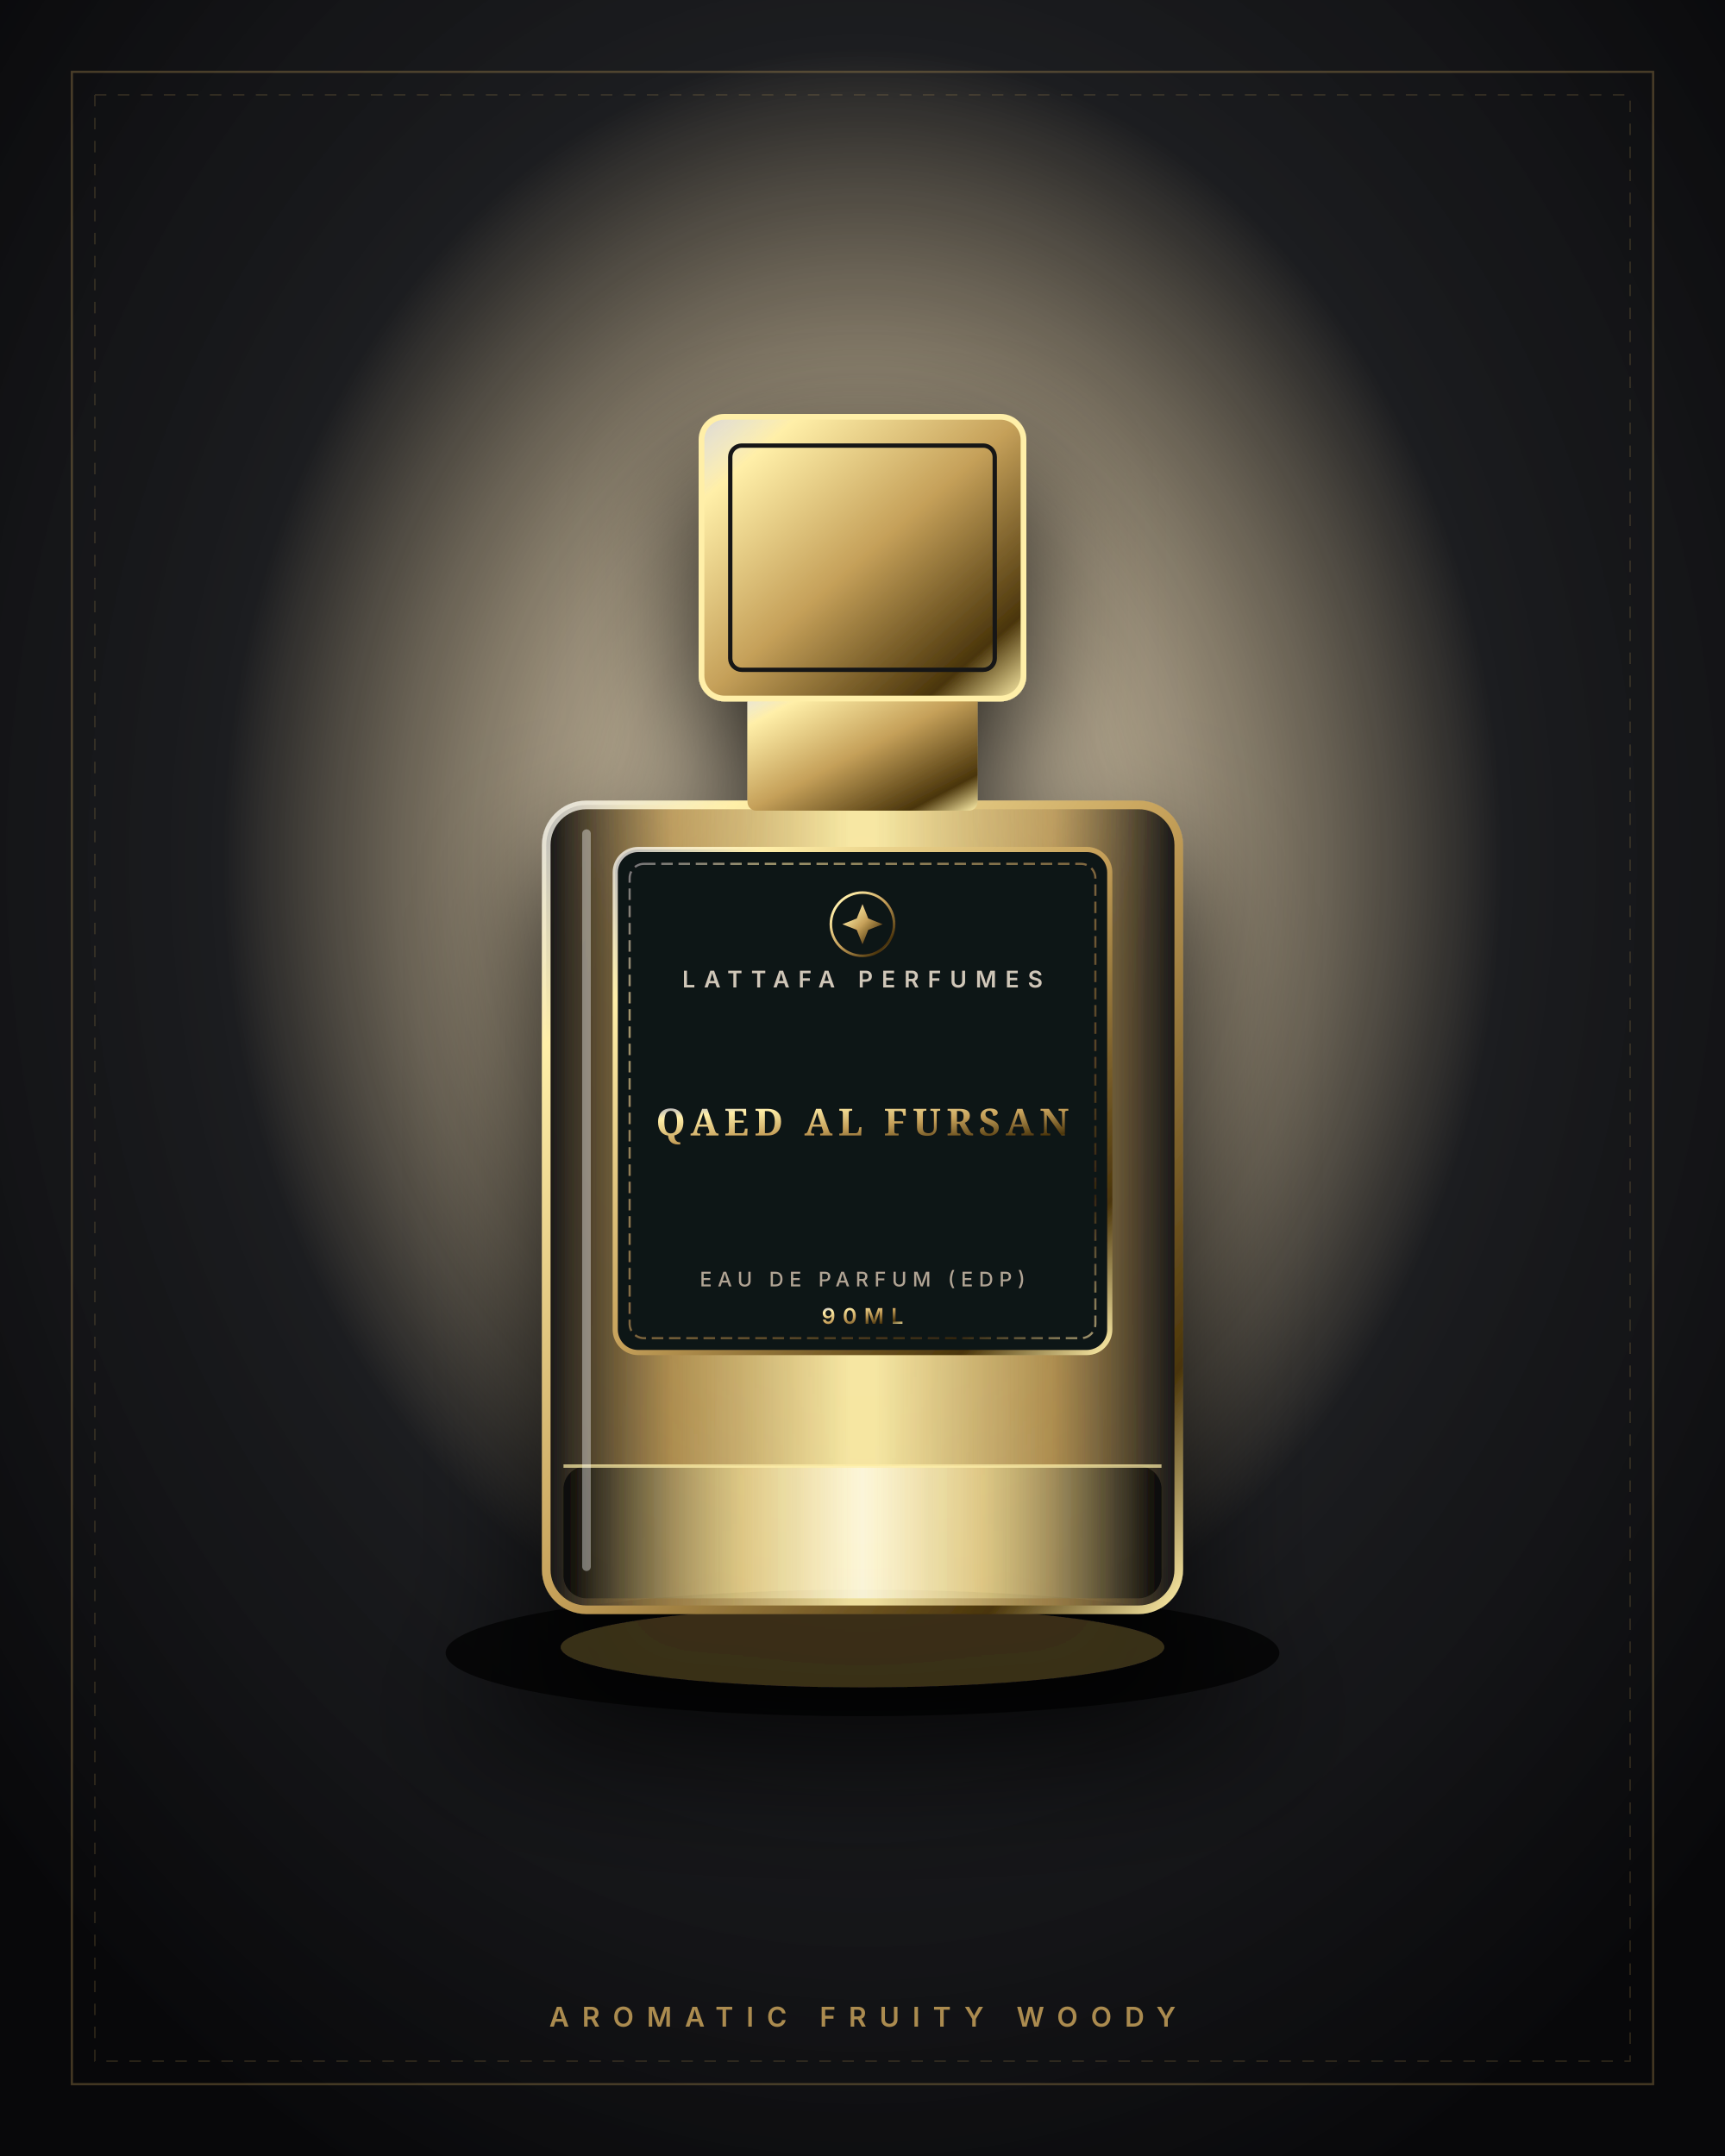
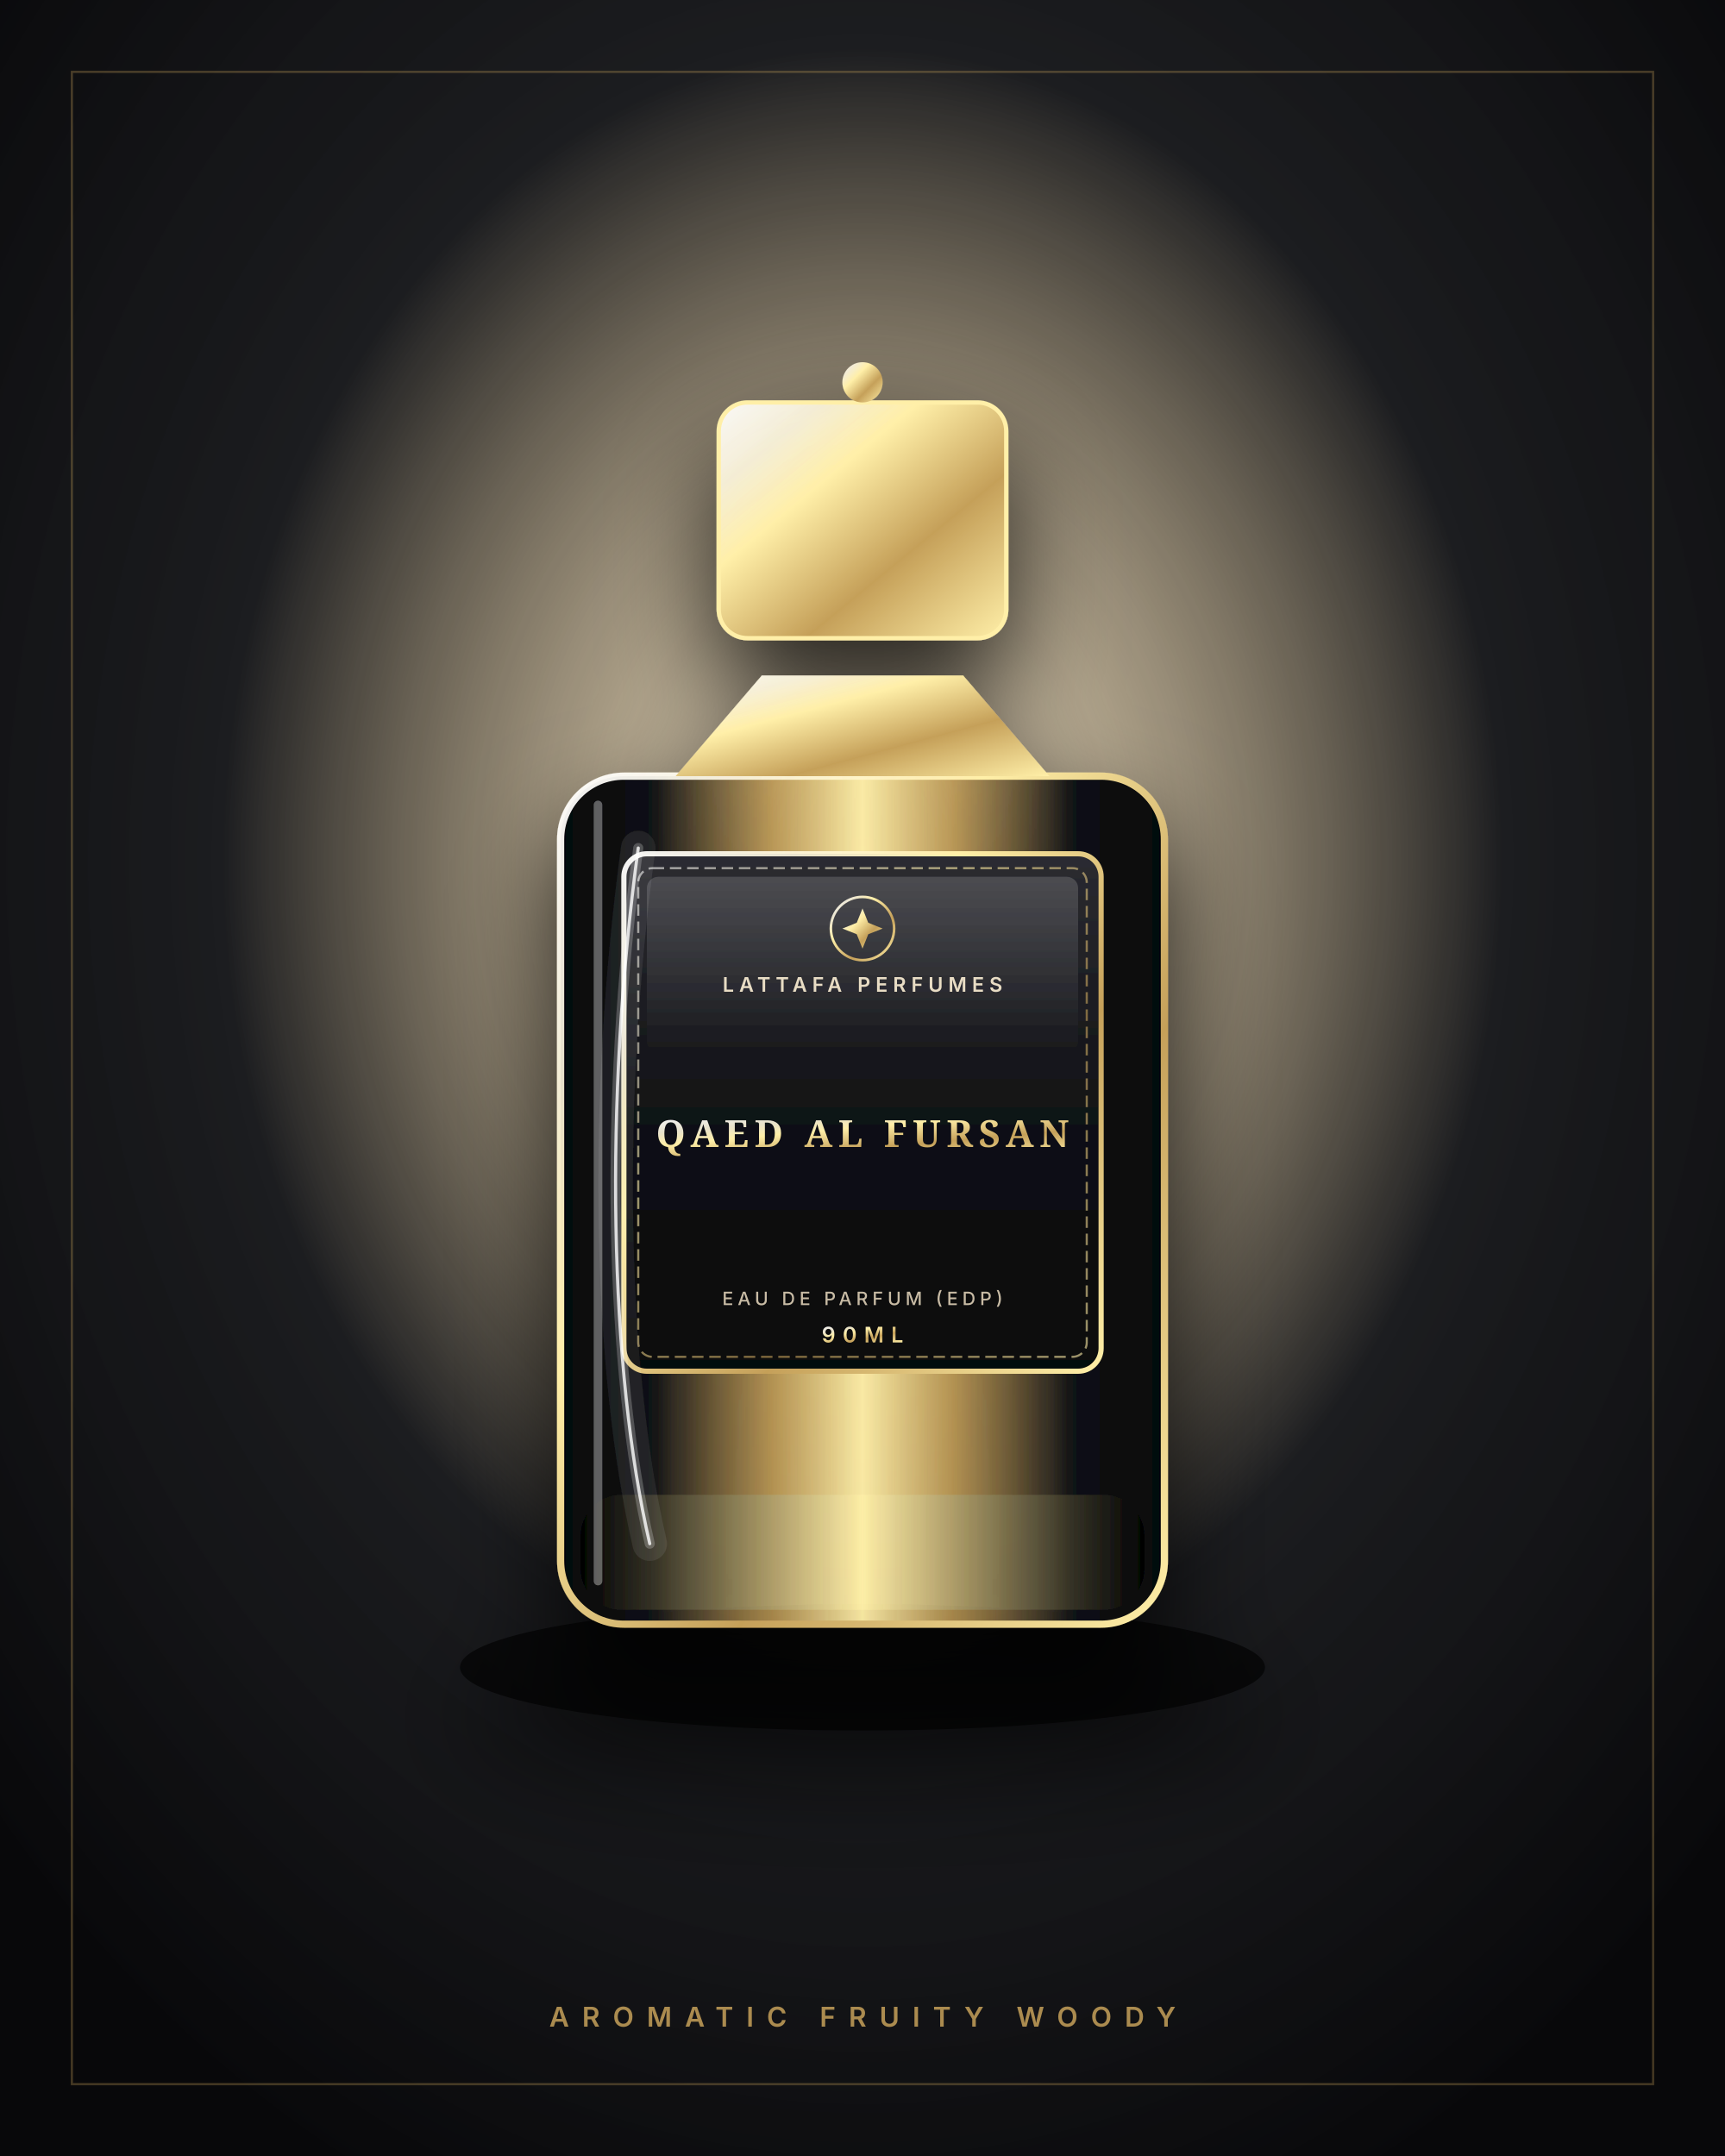
<svg xmlns="http://www.w3.org/2000/svg" viewBox="0 0 600 750" width="600" height="750">
  <defs>
    <radialGradient id="ambG" cx="50%" cy="40%" r="68%">
      <stop offset="0%" stop-color="#c5a059" stop-opacity="0.32" />
      <stop offset="55%" stop-color="#111215" stop-opacity="0.95" />
      <stop offset="100%" stop-color="#08080a" />
    </radialGradient>
    <linearGradient id="metalG" x1="0%" y1="0%" x2="100%" y2="100%">
-       <stop offset="0%" stop-color="#ffffff" stop-opacity="0.7" />
-       <stop offset="15%" stop-color="#ffefa8" />
-       <stop offset="50%" stop-color="#c5a059" />
-       <stop offset="85%" stop-color="#4a350b" />
+       <stop offset="0%" stop-color="#ffffff" stop-opacity="0.95" />
+       <stop offset="18%" stop-color="#fff8df" stop-opacity="0.9" />
+       <stop offset="35%" stop-color="#ffefa8" />
+       <stop offset="65%" stop-color="#c5a059" />
      <stop offset="100%" stop-color="#ffefa8" />
    </linearGradient>
    <linearGradient id="bodyG" x1="0%" y1="0%" x2="100%" y2="0%">
-       <stop offset="0%" stop-color="#111215" />
-       <stop offset="20%" stop-color="#c5a059" stop-opacity="0.75" />
-       <stop offset="48%" stop-color="#ffefa8" stop-opacity="0.92" />
-       <stop offset="52%" stop-color="#ffefa8" stop-opacity="0.92" />
-       <stop offset="80%" stop-color="#c5a059" stop-opacity="0.75" />
-       <stop offset="100%" stop-color="#111215" />
+       <stop offset="0%" stop-color="#050609" />
+       <stop offset="15%" stop-color="#111215" />
+       <stop offset="35%" stop-color="#c5a059" stop-opacity="0.8" />
+       <stop offset="50%" stop-color="#ffefa8" stop-opacity="0.95" />
+       <stop offset="65%" stop-color="#c5a059" stop-opacity="0.8" />
+       <stop offset="85%" stop-color="#111215" />
+       <stop offset="100%" stop-color="#050609" />
    </linearGradient>
    <linearGradient id="baseG" x1="0%" y1="0%" x2="100%" y2="0%">
      <stop offset="0%" stop-color="#000000" stop-opacity="0.8" />
-       <stop offset="30%" stop-color="#ffefa8" stop-opacity="0.4" />
-       <stop offset="50%" stop-color="#ffffff" stop-opacity="0.6" />
-       <stop offset="70%" stop-color="#ffefa8" stop-opacity="0.4" />
+       <stop offset="50%" stop-color="#ffefa8" stop-opacity="0.75" />
      <stop offset="100%" stop-color="#000000" stop-opacity="0.8" />
    </linearGradient>
+     <linearGradient id="labelG" x1="0%" y1="0%" x2="0%" y2="100%">
+       <stop offset="0%" stop-color="#2b2b31" />
+       <stop offset="50%" stop-color="#111216" />
+       <stop offset="100%" stop-color="#06070a" />
+     </linearGradient>
+     <linearGradient id="labelSheen" x1="0%" y1="0%" x2="0%" y2="100%">
+       <stop offset="0%" stop-color="#ffffff" stop-opacity="0.75" />
+       <stop offset="100%" stop-color="#ffffff" stop-opacity="0" />
+     </linearGradient>
    <filter id="flaconShadow" x="-30%" y="-20%" width="160%" height="150%">
-       <feDropShadow dx="0" dy="20" stdDeviation="22" flood-color="#000000" flood-opacity="0.85" />
+       <feDropShadow dx="0" dy="18" stdDeviation="18" flood-color="#000000" flood-opacity="0.8" />
    </filter>
  </defs>
  <rect width="600" height="750" fill="url(#ambG)" />
  <rect x="25" y="25" width="550" height="700" fill="none" stroke="#c5a059" stroke-width="0.75" opacity="0.32" />
-   <rect x="33" y="33" width="534" height="684" fill="none" stroke="#c5a059" stroke-width="0.5" stroke-dasharray="4,4" opacity="0.2" />
  <g transform="translate(300, 365)" filter="url(#flaconShadow)">
-     <ellipse cx="0" cy="210" rx="145" ry="22" fill="#000000" opacity="0.7" />
-     <ellipse cx="0" cy="208" rx="105" ry="14" fill="#c5a059" opacity="0.25" />
-     <rect x="-110" y="-85" width="220" height="280" rx="14" fill="url(#bodyG)" stroke="url(#metalG)" stroke-width="3" />
-     <rect x="-104" y="145" width="208" height="46" rx="8" fill="url(#baseG)" opacity="0.95" />
-     <line x1="-104" y1="145" x2="104" y2="145" stroke="#ffefa8" stroke-width="1.2" opacity="0.7" />
-     <line x1="-96" y1="-75" x2="-96" y2="180" stroke="#ffffff" stroke-width="3" stroke-linecap="round" opacity="0.38" />
-     <rect x="-86.0" y="-69.5" width="172" height="175" rx="8" fill="#111216" stroke="url(#metalG)" stroke-width="1.8" />
-     <rect x="-81.0" y="-64.5" width="162" height="165" rx="5" fill="none" stroke="url(#metalG)" stroke-width="0.75" stroke-dasharray="4,2" opacity="0.6" />
-     <g transform="translate(0, -43.5)">
+     <ellipse cx="0" cy="215" rx="140" ry="22" fill="#000000" opacity="0.65" />
+     <rect x="-105" y="-95" width="210" height="295" rx="22" fill="url(#bodyG)" stroke="url(#metalG)" stroke-width="2.5" />
+     <rect x="-98" y="155" width="196" height="40" rx="14" fill="url(#baseG)" opacity="0.9" />
+     <line x1="-92" y1="-85" x2="-92" y2="185" stroke="#ffffff" stroke-width="3" stroke-linecap="round" opacity="0.35" />
+     <rect x="-83.0" y="-68.0" width="166" height="180" rx="8" fill="url(#labelG)" stroke="url(#metalG)" stroke-width="1.8" />
+     <rect x="-78.0" y="-63.0" width="156" height="170" rx="5" fill="none" stroke="url(#metalG)" stroke-width="0.75" stroke-dasharray="4,2" opacity="0.6" />
+     <rect x="-75.0" y="-60.0" width="150" height="61.2" rx="4" fill="url(#labelSheen)" opacity="0.22" />
+     <g transform="translate(0, -42.0)">
      <circle cx="0" cy="0" r="11" fill="none" stroke="url(#metalG)" stroke-width="0.9" />
      <polygon points="0,-7 2,-2 7,0 2,2 0,7 -2,2 -7,0 -2,-2" fill="url(#metalG)" />
    </g>
-     <text x="0" y="-21.5" font-family="'Inter', -apple-system, sans-serif" font-size="8" font-weight="600" letter-spacing="3" fill="#cfc7b8" text-anchor="middle">LATTAFA PERFUMES</text>
-     <line x1="-66.0" y1="-13.5" x2="66.0" y2="-13.5" stroke="url(#metalG)" stroke-width="0.6" opacity="0.5" />
-     <text x="0" y="30" font-family="'Cinzel', 'Playfair Display', 'Georgia', serif" font-size="13" font-weight="700" letter-spacing="2" fill="url(#metalG)" text-anchor="middle">QAED AL FURSAN</text>
-     <line x1="-62.0" y1="67.5" x2="62.0" y2="67.5" stroke="url(#metalG)" stroke-width="0.6" opacity="0.5" />
-     <text x="0" y="82.5" font-family="'Inter', -apple-system, sans-serif" font-size="7" font-weight="500" letter-spacing="2" fill="#b0a594" text-anchor="middle">EAU DE PARFUM (EDP)</text>
-     <text x="0" y="95.5" font-family="'Inter', -apple-system, sans-serif" font-size="7.5" font-weight="600" letter-spacing="2.5" fill="url(#metalG)" text-anchor="middle">90ML</text>
-     <rect x="-40" y="-125" width="80" height="42" rx="3" fill="url(#metalG)" />
-     <rect x="-56" y="-220" width="112" height="98" rx="8" fill="url(#metalG)" stroke="#ffefa8" stroke-width="2" />
-     <rect x="-46" y="-210" width="92" height="78" rx="4" fill="none" stroke="#121316" stroke-width="1.5" />
+     <text x="0" y="-20.0" font-family="'Inter', sans-serif" font-size="7" font-weight="600" letter-spacing="1.8" fill="#e8dcc4" text-anchor="middle">LATTAFA PERFUMES</text>
+     <line x1="-63.0" y1="-12.0" x2="63.0" y2="-12.0" stroke="url(#metalG)" stroke-width="0.6" opacity="0.5" />
+     <text x="0" y="34" font-family="'Cinzel', serif" font-size="13" font-weight="700" letter-spacing="2" fill="url(#metalG)" text-anchor="middle">QAED AL FURSAN</text>
+     <line x1="-59.0" y1="74.0" x2="59.0" y2="74.0" stroke="url(#metalG)" stroke-width="0.6" opacity="0.5" />
+     <text x="0" y="89.0" font-family="'Inter', sans-serif" font-size="6.4" font-weight="500" letter-spacing="1.5" fill="#c8bba4" text-anchor="middle">EAU DE PARFUM (EDP)</text>
+     <text x="0" y="102.0" font-family="'Inter', sans-serif" font-size="7.5" font-weight="600" letter-spacing="2.5" fill="url(#metalG)" text-anchor="middle">90ML</text>
+     <path d="M-65,-95 L-35,-130 L35,-130 L65,-95 Z" fill="url(#metalG)" />
+     <rect x="-50" y="-225" width="100" height="82" rx="10" fill="url(#metalG)" stroke="#ffefa8" stroke-width="1.5" />
+     <circle cx="0" cy="-232" r="7" fill="url(#metalG)" />
+     <path d="M-78,-70 C-90,18 -88,112 -74,172" fill="none" stroke="#ffffff" stroke-width="12" stroke-linecap="round" opacity="0.08" />
+     <path d="M-78,-70 C-90,18 -88,112 -74,172" fill="none" stroke="#ffffff" stroke-width="3.5" stroke-linecap="round" opacity="0.22" />
+     <path d="M-78,-70 C-90,18 -88,112 -74,172" fill="none" stroke="#ffffff" stroke-width="1.1" stroke-linecap="round" opacity="0.8" />
  </g>
-   <text x="300" y="705" font-family="'Inter', -apple-system, sans-serif" font-size="9.5" font-weight="600" letter-spacing="4.5" fill="#c5a059" opacity="0.85" text-anchor="middle">AROMATIC FRUITY WOODY</text>
+   <text x="300" y="705" font-family="'Inter', sans-serif" font-size="9.5" font-weight="600" letter-spacing="4.5" fill="#c5a059" opacity="0.85" text-anchor="middle">AROMATIC FRUITY WOODY</text>
</svg>
